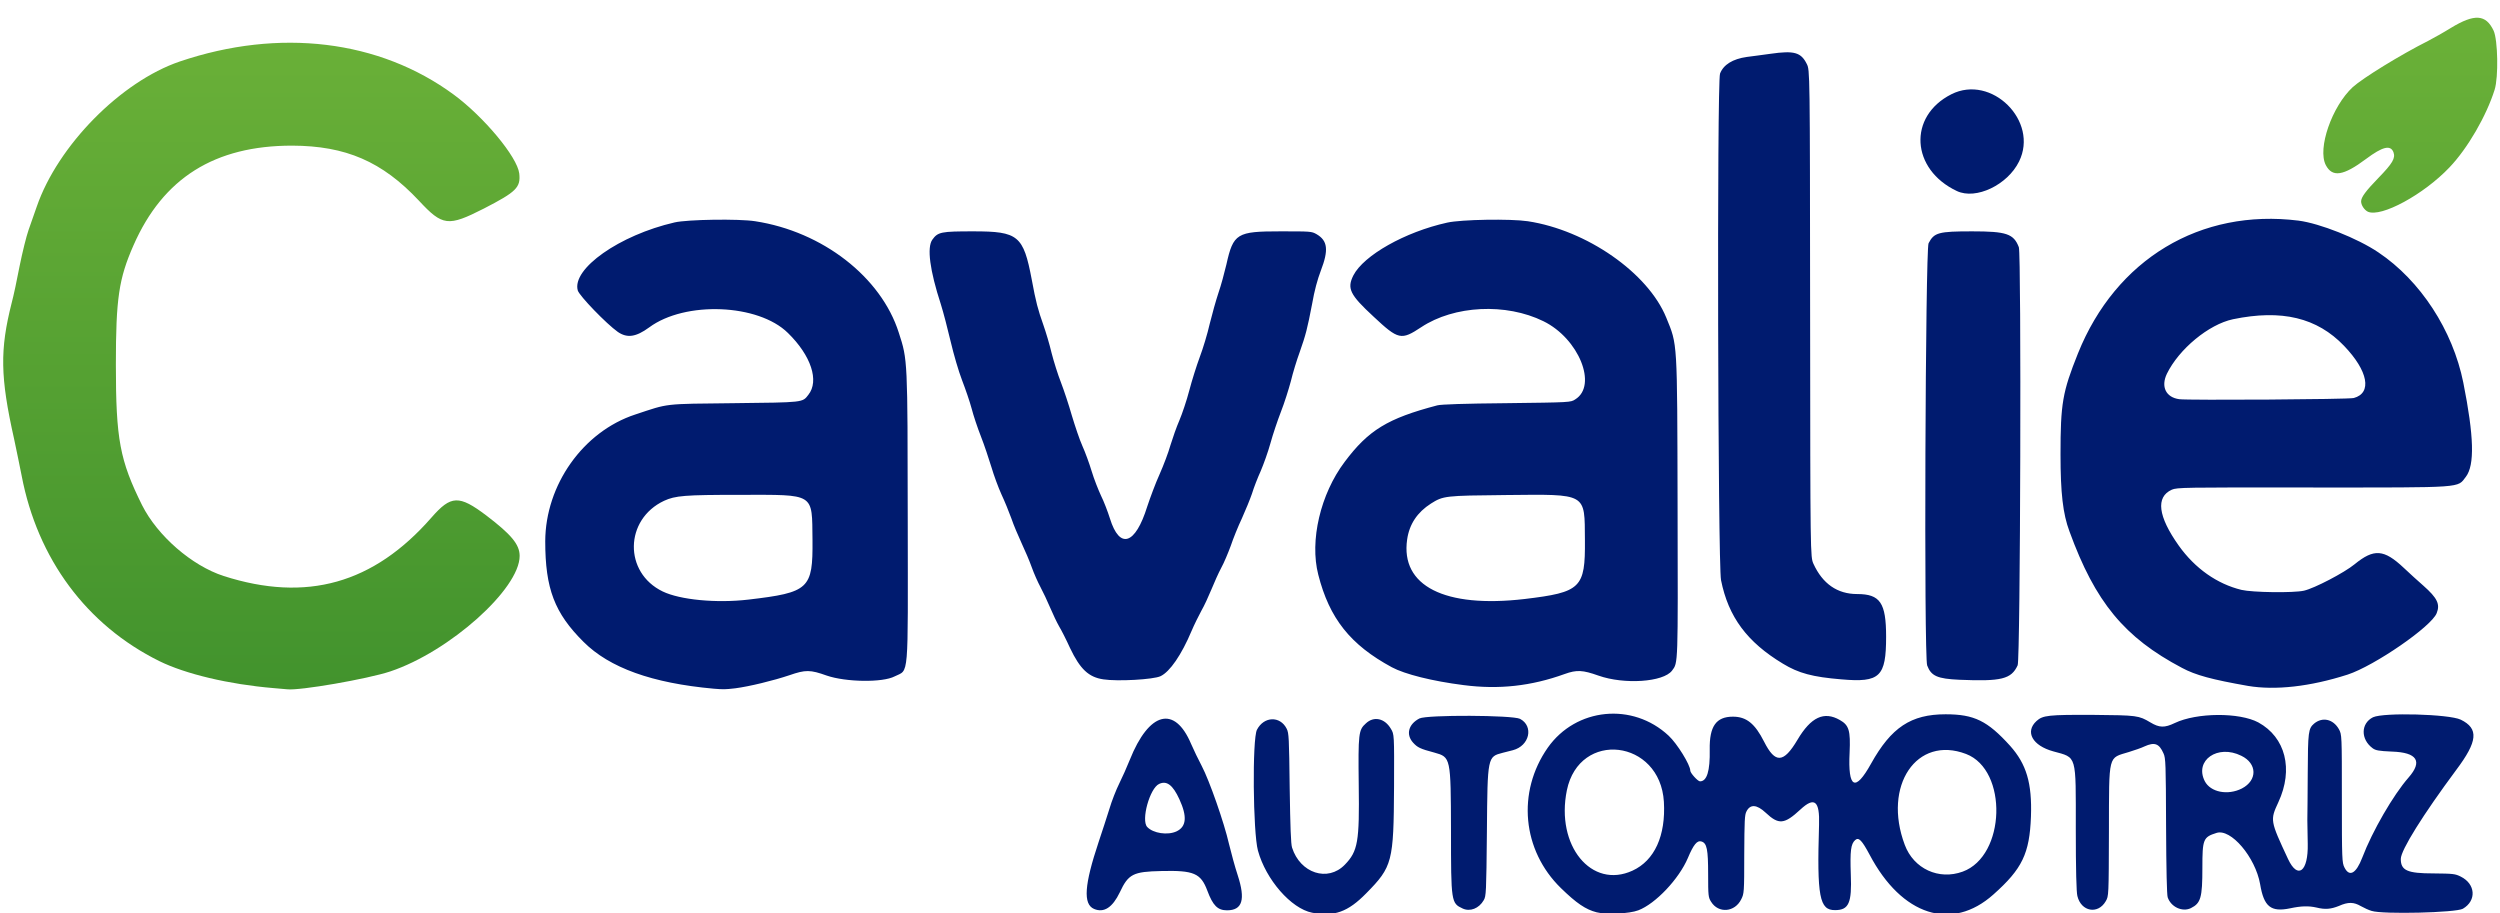
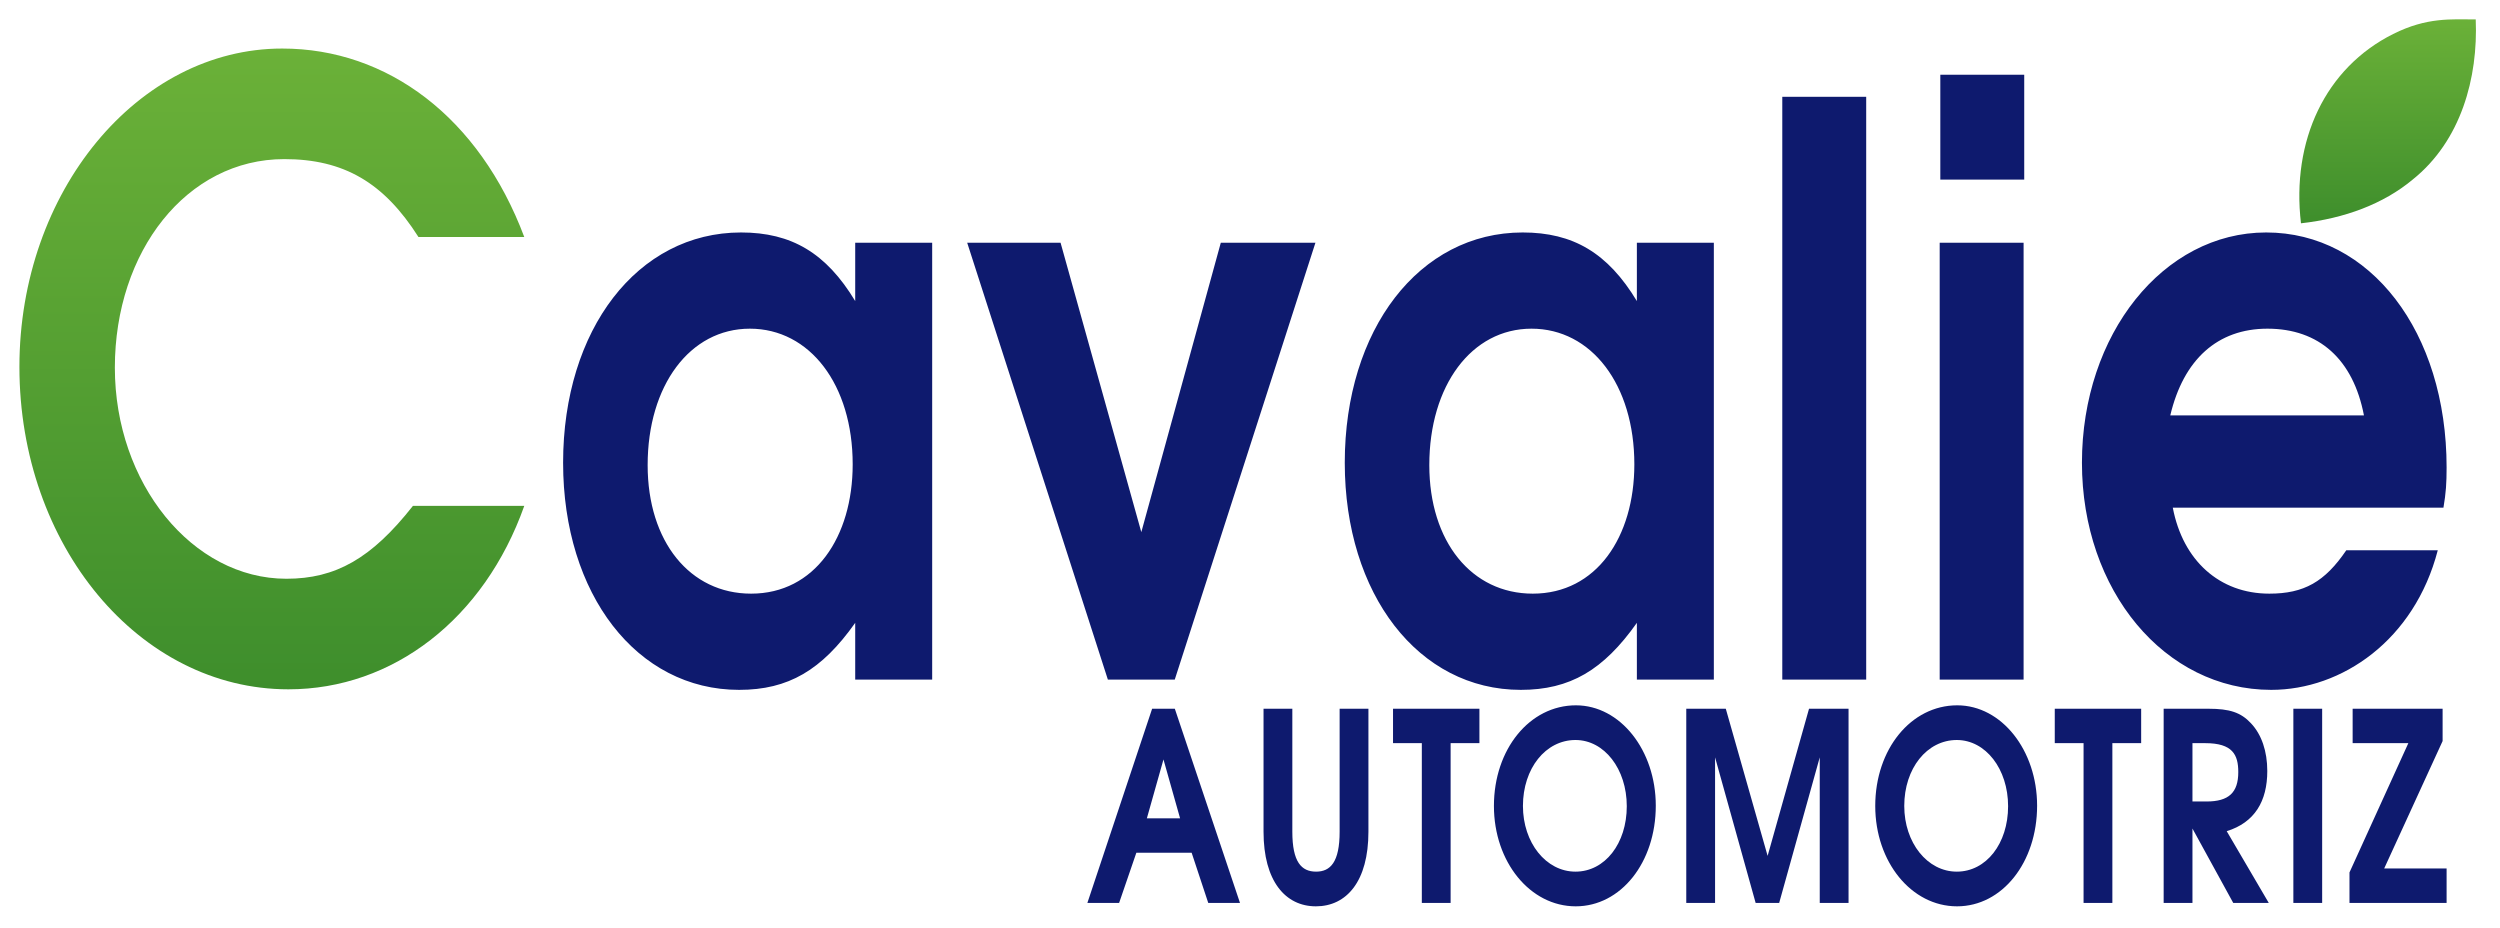
- <svg xmlns="http://www.w3.org/2000/svg" viewBox="37 1 126 46" role="img" aria-label="Cavalié Automotriz">
+ <svg xmlns="http://www.w3.org/2000/svg" viewBox="8 4 1030 382" role="img" aria-label="Cavalié Automotriz">
  <defs>
    <linearGradient id="v" x1="0" y1="0" x2="0" y2="1">
      <stop offset="0" stop-color="#6BB138" />
-       <stop offset="1" stop-color="#42932D" />
+       <stop offset="1" stop-color="#3E8E2C" />
    </linearGradient>
  </defs>
-   <path fill="url(#v)" d="M50.78,35.68C48.53,35.49 46.35,34.97 45.03,34.32C41.37,32.51 38.89,29.17 38.09,24.97C38.00,24.49 37.82,23.66 37.71,23.12C37.01,20.00 36.99,18.63 37.59,16.26C37.68,15.93 37.86,15.09 37.99,14.40C38.13,13.71 38.33,12.90 38.44,12.59C38.55,12.28 38.73,11.75 38.85,11.42C39.91,8.34 43.09,5.11 46.06,4.10C51.08,2.40 56.12,3.01 59.87,5.77C61.39,6.89 63.07,8.91 63.17,9.74C63.25,10.45 63.02,10.67 61.39,11.51C59.58,12.43 59.31,12.40 58.11,11.11C56.26,9.14 54.43,8.35 51.72,8.34C47.82,8.34 45.22,9.97 43.73,13.36C42.99,15.04 42.84,16.04 42.84,19.38C42.84,23.15 43.04,24.20 44.16,26.46C44.94,28.01 46.67,29.51 48.27,30.03C52.45,31.37 55.83,30.42 58.75,27.08C59.73,25.96 60.13,25.94 61.51,26.98C62.77,27.94 63.19,28.44 63.19,29.02C63.19,30.68 59.66,33.84 56.67,34.84C55.53,35.22 52.08,35.82 51.47,35.74C51.43,35.74 51.12,35.71 50.78,35.68ZM156.34,11.67C156.16,11.58 156.00,11.34 156.00,11.15C156.00,10.94 156.24,10.62 156.87,9.97C157.59,9.23 157.74,8.97 157.63,8.67C157.48,8.29 157.08,8.39 156.25,9.01C155.10,9.87 154.55,9.95 154.22,9.32C153.79,8.49 154.53,6.36 155.58,5.39C156.09,4.93 157.97,3.77 159.38,3.06C159.63,2.93 160.15,2.64 160.52,2.41C161.72,1.68 162.29,1.72 162.68,2.55C162.89,3.01 162.93,4.88 162.73,5.52C162.32,6.83 161.37,8.48 160.45,9.44C159.16,10.80 157.01,11.97 156.34,11.67Z" />
-   <path fill="#001B6F" d="M103.13,47.00C102.07,46.79 100.80,45.33 100.40,43.87C100.15,42.95 100.11,38.24 100.35,37.78C100.70,37.10 101.52,37.07 101.85,37.73C101.96,37.95 101.97,38.17 102.00,40.72C102.03,42.67 102.06,43.54 102.12,43.72C102.53,45.01 103.92,45.47 104.78,44.58C105.44,43.90 105.52,43.42 105.48,40.56C105.45,37.96 105.47,37.79 105.84,37.46C106.24,37.08 106.79,37.20 107.10,37.73C107.27,38.01 107.27,38.01 107.26,40.65C107.24,44.44 107.18,44.68 105.86,46.02C104.93,46.97 104.24,47.21 103.13,47.00ZM117.47,46.98C116.92,46.84 116.45,46.52 115.67,45.76C113.72,43.86 113.44,40.92 115.01,38.68C116.43,36.67 119.28,36.38 121.10,38.08C121.53,38.48 122.19,39.55 122.19,39.84C122.19,39.96 122.57,40.38 122.68,40.38C123.03,40.38 123.19,39.86 123.17,38.78C123.15,37.61 123.49,37.12 124.34,37.12C125.02,37.12 125.45,37.47 125.91,38.38C126.47,39.49 126.89,39.47 127.59,38.29C128.27,37.14 128.93,36.83 129.73,37.29C130.19,37.55 130.27,37.82 130.22,38.93C130.13,40.74 130.50,40.93 131.30,39.49C132.32,37.66 133.31,37.00 135.06,37.00C136.50,37.00 137.17,37.33 138.31,38.59C139.13,39.51 139.42,40.46 139.36,42.16C139.29,44.02 138.92,44.79 137.47,46.08C135.37,47.96 132.85,47.15 131.23,44.08C130.84,43.35 130.68,43.18 130.50,43.34C130.28,43.54 130.24,43.88 130.28,45.07C130.34,46.51 130.18,46.87 129.49,46.87C128.70,46.88 128.57,46.20 128.68,42.57C128.72,41.36 128.45,41.14 127.74,41.80C126.93,42.55 126.65,42.58 125.99,41.96C125.54,41.54 125.21,41.52 125.02,41.90C124.93,42.07 124.92,42.36 124.91,44.06C124.91,45.99 124.90,46.04 124.76,46.32C124.44,46.98 123.61,47.05 123.24,46.45C123.10,46.23 123.09,46.15 123.09,45.06C123.09,43.81 123.03,43.49 122.75,43.41C122.54,43.34 122.35,43.57 122.07,44.24C121.62,45.30 120.44,46.55 119.57,46.88C119.13,47.05 117.96,47.11 117.47,46.98ZM156.53,46.91C156.39,46.87 156.15,46.76 155.99,46.67C155.63,46.46 155.35,46.45 154.88,46.66C154.48,46.82 154.19,46.85 153.75,46.74C153.35,46.65 152.98,46.66 152.42,46.78C151.45,46.98 151.10,46.70 150.91,45.56C150.67,44.20 149.43,42.74 148.71,42.98C148.04,43.19 148.00,43.30 148.00,44.73C148.00,46.25 147.92,46.52 147.42,46.77C146.99,46.98 146.41,46.71 146.25,46.22C146.21,46.08 146.18,44.89 146.17,42.62C146.16,39.50 146.15,39.20 146.04,38.97C145.82,38.47 145.59,38.39 145.08,38.62C144.94,38.69 144.59,38.81 144.30,38.90C143.23,39.23 143.30,38.95 143.29,42.90C143.28,46.16 143.28,46.16 143.13,46.42C142.74,47.10 141.89,46.95 141.70,46.16C141.65,45.97 141.62,44.88 141.62,42.76C141.62,38.99 141.69,39.20 140.49,38.87C139.43,38.58 139.05,37.88 139.64,37.34C139.96,37.05 140.23,37.02 142.51,37.03C144.72,37.05 144.79,37.06 145.38,37.41C145.83,37.68 146.09,37.69 146.61,37.44C147.72,36.91 149.87,36.90 150.82,37.41C152.19,38.16 152.60,39.77 151.83,41.43C151.41,42.34 151.41,42.35 152.32,44.30C152.81,45.34 153.34,44.93 153.31,43.53C153.30,43.12 153.29,42.58 153.29,42.34C153.30,42.10 153.30,41.03 153.31,39.97C153.32,37.89 153.34,37.72 153.63,37.47C154.05,37.12 154.59,37.24 154.88,37.75C155.03,38.03 155.03,38.03 155.03,41.25C155.03,44.34 155.04,44.48 155.16,44.72C155.41,45.22 155.75,45.03 156.06,44.22C156.57,42.88 157.62,41.07 158.39,40.19C159.11,39.37 158.83,38.92 157.55,38.88C156.88,38.85 156.73,38.82 156.58,38.71C155.97,38.26 155.98,37.46 156.60,37.15C157.14,36.90 160.43,36.99 161.02,37.27C161.94,37.72 161.88,38.36 160.79,39.81C159.12,42.06 158.00,43.85 158.00,44.29C158.00,44.87 158.32,45.02 159.65,45.02C160.64,45.03 160.74,45.04 161.02,45.18C161.77,45.55 161.83,46.39 161.13,46.80C160.79,47.00 157.08,47.09 156.53,46.91ZM92.14,46.81C91.58,46.57 91.65,45.60 92.37,43.44C92.54,42.94 92.78,42.19 92.91,41.78C93.03,41.37 93.26,40.79 93.41,40.49C93.56,40.19 93.80,39.65 93.94,39.30C94.91,36.87 96.20,36.53 97.03,38.49C97.16,38.79 97.40,39.29 97.57,39.61C97.95,40.33 98.70,42.47 98.94,43.53C99.05,43.98 99.24,44.69 99.38,45.11C99.78,46.34 99.62,46.88 98.84,46.88C98.37,46.88 98.13,46.64 97.85,45.89C97.52,45.01 97.17,44.86 95.53,44.90C94.11,44.93 93.87,45.05 93.44,45.97C93.07,46.74 92.64,47.02 92.14,46.81ZM110.72,46.79C110.14,46.52 110.13,46.48 110.13,42.86C110.12,39.17 110.12,39.16 109.29,38.93C108.57,38.74 108.44,38.67 108.22,38.43C107.85,38.02 107.98,37.50 108.54,37.21C108.92,37.02 113.23,37.04 113.61,37.23C114.31,37.60 114.09,38.59 113.25,38.81C113.09,38.85 112.87,38.91 112.74,38.94C111.97,39.14 111.97,39.12 111.94,42.91C111.91,46.01 111.90,46.17 111.78,46.37C111.54,46.79 111.09,46.96 110.72,46.79ZM119.28,44.88C120.39,44.37 120.96,43.12 120.86,41.41C120.67,38.26 116.60,37.78 115.97,40.83C115.40,43.62 117.21,45.83 119.28,44.88ZM135.92,44.93C138.09,44.14 138.21,39.81 136.09,39.00C133.60,38.05 131.88,40.60 133.00,43.58C133.45,44.79 134.72,45.37 135.92,44.93ZM96.30,42.90C96.80,42.66 96.84,42.15 96.44,41.28C96.11,40.56 95.80,40.33 95.42,40.51C94.95,40.72 94.50,42.34 94.82,42.68C95.12,43.00 95.85,43.11 96.30,42.90ZM149.99,40.74C150.78,40.33 150.77,39.48 149.96,39.09C148.77,38.50 147.59,39.32 148.12,40.37C148.41,40.93 149.28,41.10 149.99,40.74ZM72.97,35.71C69.87,35.43 67.72,34.66 66.41,33.35C64.95,31.90 64.48,30.67 64.48,28.28C64.49,25.44 66.39,22.75 69.02,21.89C70.74,21.32 70.39,21.36 74.00,21.32C77.52,21.28 77.44,21.29 77.74,20.90C78.30,20.20 77.88,18.92 76.71,17.78C75.22,16.31 71.53,16.16 69.72,17.50C69.05,17.99 68.61,18.05 68.14,17.73C67.56,17.32 66.20,15.91 66.12,15.64C65.81,14.55 68.22,12.85 71.00,12.21C71.65,12.06 74.23,12.02 75.06,12.15C78.45,12.67 81.41,14.96 82.30,17.77C82.75,19.15 82.74,19.11 82.75,27.21C82.76,35.41 82.82,34.72 82.09,35.09C81.48,35.41 79.63,35.38 78.67,35.05C77.83,34.75 77.60,34.75 76.79,35.03C75.99,35.30 74.76,35.60 74.06,35.69C73.54,35.75 73.46,35.75 72.97,35.71ZM150.30,35.57C148.48,35.25 147.66,35.03 146.97,34.66C144.07,33.13 142.60,31.35 141.30,27.78C140.97,26.90 140.85,25.84 140.85,23.91C140.85,21.33 140.95,20.76 141.73,18.81C143.64,14.06 147.90,11.50 152.85,12.12C153.92,12.26 155.82,13.01 156.87,13.72C158.99,15.14 160.62,17.65 161.15,20.28C161.69,22.99 161.73,24.44 161.28,25.03C160.84,25.60 161.27,25.57 153.59,25.57C146.96,25.56 146.73,25.57 146.46,25.68C145.64,26.05 145.76,27.02 146.81,28.50C147.63,29.65 148.74,30.43 149.97,30.73C150.52,30.86 152.59,30.89 153.12,30.77C153.65,30.65 155.16,29.86 155.67,29.44C156.65,28.64 157.15,28.68 158.15,29.62C158.43,29.88 158.87,30.29 159.14,30.52C159.84,31.14 159.99,31.45 159.81,31.90C159.56,32.57 156.67,34.56 155.32,35.00C153.42,35.61 151.67,35.80 150.30,35.57ZM110.77,35.53C109.19,35.33 107.80,34.98 107.15,34.63C105.06,33.50 104.00,32.17 103.44,29.96C103.00,28.25 103.55,25.90 104.77,24.28C105.97,22.68 106.93,22.09 109.44,21.43C109.63,21.38 110.77,21.34 112.94,21.32C116.16,21.28 116.16,21.28 116.39,21.13C117.53,20.43 116.57,18.06 114.79,17.19C112.90,16.26 110.29,16.39 108.63,17.49C107.62,18.16 107.48,18.13 106.23,16.96C105.03,15.85 104.88,15.54 105.21,14.88C105.73,13.87 107.81,12.69 109.94,12.22C110.65,12.06 113.13,12.02 114.00,12.15C116.97,12.60 120.06,14.75 120.98,17.01C121.55,18.41 121.53,18.07 121.55,26.47C121.57,34.58 121.58,34.39 121.27,34.80C120.83,35.38 118.86,35.51 117.56,35.05C116.77,34.77 116.47,34.75 115.86,34.97C114.17,35.58 112.55,35.76 110.77,35.53ZM92.61,35.24C91.87,35.13 91.44,34.73 90.93,33.66C90.74,33.24 90.49,32.75 90.38,32.57C90.27,32.38 90.07,31.96 89.93,31.63C89.79,31.30 89.57,30.83 89.44,30.59C89.31,30.35 89.11,29.90 89.00,29.59C88.89,29.28 88.66,28.74 88.49,28.38C88.32,28.01 88.08,27.45 87.97,27.12C87.85,26.79 87.63,26.25 87.47,25.91C87.32,25.58 87.09,24.96 86.97,24.55C86.84,24.13 86.61,23.43 86.44,23.00C86.27,22.57 86.06,21.94 85.97,21.59C85.88,21.25 85.66,20.61 85.49,20.17C85.31,19.70 85.07,18.88 84.91,18.20C84.76,17.56 84.54,16.72 84.42,16.34C83.86,14.62 83.71,13.47 83.99,13.08C84.27,12.69 84.43,12.66 86.06,12.66C88.32,12.66 88.58,12.87 89.00,15.09C89.21,16.23 89.31,16.60 89.59,17.39C89.71,17.73 89.90,18.36 90.00,18.79C90.11,19.22 90.32,19.89 90.47,20.27C90.62,20.66 90.87,21.41 91.02,21.94C91.18,22.47 91.41,23.16 91.55,23.47C91.69,23.78 91.90,24.35 92.02,24.75C92.14,25.15 92.36,25.70 92.49,25.98C92.63,26.26 92.83,26.78 92.94,27.13C93.43,28.71 94.22,28.46 94.82,26.53C94.97,26.08 95.24,25.35 95.44,24.91C95.64,24.46 95.89,23.80 95.99,23.44C96.10,23.08 96.30,22.51 96.44,22.19C96.58,21.86 96.81,21.18 96.94,20.68C97.07,20.18 97.31,19.42 97.47,18.99C97.63,18.57 97.86,17.81 97.97,17.32C98.09,16.83 98.29,16.12 98.41,15.76C98.54,15.39 98.71,14.75 98.81,14.33C99.16,12.76 99.34,12.66 101.53,12.66C103.06,12.66 103.10,12.66 103.35,12.80C103.92,13.13 103.97,13.60 103.57,14.64C103.40,15.09 103.25,15.63 103.13,16.32C102.89,17.57 102.81,17.88 102.50,18.76C102.36,19.14 102.16,19.79 102.06,20.21C101.95,20.62 101.73,21.32 101.56,21.75C101.39,22.19 101.15,22.90 101.03,23.34C100.91,23.78 100.68,24.41 100.54,24.74C100.39,25.07 100.19,25.58 100.10,25.88C100.00,26.17 99.77,26.73 99.59,27.13C99.40,27.53 99.15,28.15 99.03,28.51C98.90,28.86 98.69,29.37 98.55,29.62C98.41,29.88 98.19,30.38 98.05,30.72C97.91,31.06 97.69,31.54 97.55,31.78C97.42,32.02 97.19,32.48 97.05,32.81C96.55,34.00 95.96,34.86 95.49,35.08C95.13,35.25 93.32,35.35 92.61,35.24ZM129.81,35.24C128.35,35.12 127.65,34.93 126.86,34.45C125.05,33.36 124.11,32.09 123.74,30.24C123.58,29.44 123.53,5.13 123.69,4.71C123.86,4.26 124.33,3.97 125.04,3.87C125.31,3.84 125.85,3.76 126.24,3.71C127.43,3.54 127.77,3.64 128.06,4.22C128.22,4.53 128.22,4.53 128.23,16.80C128.24,29.06 128.24,29.06 128.40,29.42C128.86,30.42 129.60,30.94 130.60,30.94C131.76,30.94 132.06,31.38 132.06,33.09C132.06,35.11 131.75,35.41 129.81,35.24ZM135.75,35.26C134.64,35.21 134.33,35.07 134.13,34.54C133.96,34.11 134.04,13.58 134.20,13.26C134.48,12.72 134.70,12.66 136.40,12.66C138.12,12.66 138.49,12.78 138.75,13.46C138.88,13.82 138.83,34.23 138.69,34.53C138.37,35.23 137.87,35.35 135.75,35.26ZM74.72,31.22C77.78,30.86 77.97,30.68 77.95,28.22C77.92,25.82 78.11,25.94 74.31,25.94C71.49,25.94 71.04,25.98 70.47,26.24C68.47,27.18 68.43,29.86 70.40,30.81C71.27,31.23 73.10,31.41 74.72,31.22ZM113.84,31.19C116.68,30.85 116.90,30.64 116.88,28.23C116.86,25.82 117.03,25.91 112.88,25.95C109.82,25.98 109.74,25.99 109.12,26.38C108.43,26.82 108.03,27.42 107.92,28.19C107.58,30.53 109.81,31.66 113.84,31.19ZM155.63,21.06C156.56,20.81 156.36,19.70 155.14,18.43C153.78,17.01 152.00,16.58 149.54,17.09C148.32,17.35 146.82,18.59 146.21,19.84C145.90,20.49 146.16,21.03 146.84,21.12C147.29,21.18 155.39,21.13 155.63,21.06ZM135.63,10.63C133.31,9.54 133.15,6.86 135.35,5.75C137.37,4.73 139.77,7.10 138.76,9.14C138.18,10.32 136.59,11.08 135.63,10.63Z" />
+   <path fill="url(#v)" d="M16.0 155.137C16.0 228.643 65.293 288.0 126.838 288.0C169.863 288.0 207.474 259.012 224 212.424H178.126C161.03 234.165 146.214 242.447 125.984 242.447C87.233 242.447 55.321 203.106 55.321 155.482C55.321 107.514 84.953 69.553 125.129 69.553C149.633 69.553 166.159 79.216 180.405 101.647H224C205.479 52.298 167.584 24.0 124.274 24.0C64.723 24.0 16.0 83.012 16.0 155.137Z" />
+   <path fill="#0E1A6E" d="M240.0 194.65C240.0 248.91 270.412 288.224 312.52 288.224C332.794 288.224 346.57 280.101 360.347 260.606V284.0H392.058V104.0H360.347V128.043C348.39 108.224 334.094 99.776 313.3 99.776C270.671 99.776 240.0 139.74 240.0 194.65ZM274.83 195.625C274.83 162.809 292.245 139.415 316.939 139.415C341.632 139.415 359.307 162.484 359.307 195.3C359.307 225.191 343.711 248.585 317.458 248.585C292.245 248.585 274.83 227.141 274.83 195.625ZM406.481 104.0 464.445 284.0H491.997L549.961 104.0H510.972L478.221 223.242L444.95 104.0ZM562.045 194.65C562.045 248.91 592.456 288.224 634.565 288.224C654.839 288.224 668.615 280.101 682.391 260.606V284.0H714.103V104.0H682.391V128.043C670.435 108.224 656.139 99.776 635.344 99.776C592.716 99.776 562.045 139.74 562.045 194.65ZM596.875 195.625C596.875 162.809 614.29 139.415 638.983 139.415C663.677 139.415 681.352 162.484 681.352 195.3C681.352 225.191 665.756 248.585 639.503 248.585C614.29 248.585 596.875 227.141 596.875 195.625ZM742.302 284.0H776.872V43.892H742.302ZM807.151 284.0H841.721V104.0H807.151ZM807.411 78.007H841.981V34.794H807.411ZM865.762 194.65C865.762 247.285 899.812 288.224 943.74 288.224C972.852 288.224 1002.744 267.755 1012.361 230.715H974.671C965.834 243.711 957.256 248.585 942.96 248.585C922.426 248.585 907.35 234.939 903.191 213.17H1014.7C1015.74 206.996 1016.0 203.097 1016.0 196.599C1016.0 140.715 984.549 99.776 941.661 99.776C899.292 99.776 865.762 141.69 865.762 194.65ZM902.152 175.155C907.61 152.087 921.646 139.415 942.181 139.415C963.495 139.415 977.531 152.087 981.949 175.155Z" />
+   <path fill="#0E1A6E" d="M456.0 376.0H469.077L476.179 355.323H498.955L505.797 376.0H518.874L492.027 296.0H482.674ZM480.509 341.142 487.35 316.893 494.192 341.142ZM528.576 346.663C528.576 367.015 537.583 377.407 550.14 377.407C562.785 377.407 571.791 367.123 571.791 346.663V296.0H559.927V346.663C559.927 359.221 556.116 363.118 550.227 363.118C544.165 363.118 540.441 359.112 540.441 346.663V296.0H528.576ZM581.926 310.181H593.791V376.0H605.656V310.181H617.52V296.0H581.926ZM623.498 336.054C623.498 359.112 638.394 377.407 657.187 377.407C675.807 377.407 690.183 359.329 690.183 335.946C690.183 313.104 675.547 294.593 657.274 294.593C638.221 294.593 623.498 312.671 623.498 336.054ZM635.45 336.054C635.45 320.574 644.803 308.882 657.101 308.882C668.965 308.882 678.232 320.79 678.232 336.162C678.232 351.535 669.225 363.118 657.101 363.118C644.976 363.118 635.45 351.21 635.45 336.054ZM702.743 376.0H714.608V316.027L731.322 376.0H741.022L757.736 316.027V376.0H769.601V296.0H753.32L736.259 356.622L719.025 296.0H702.743ZM780.602 336.054C780.602 359.112 795.498 377.407 814.291 377.407C832.911 377.407 847.287 359.329 847.287 335.946C847.287 313.104 832.651 294.593 814.377 294.593C795.325 294.593 780.602 312.671 780.602 336.054ZM792.553 336.054C792.553 320.574 801.906 308.882 814.204 308.882C826.069 308.882 835.335 320.79 835.335 336.162C835.335 351.535 826.329 363.118 814.204 363.118C802.08 363.118 792.553 351.21 792.553 336.054ZM854.564 310.181H866.429V376.0H878.293V310.181H890.158V296.0H854.564ZM899.427 376.0H911.292V345.364L928.093 376.0H942.729L925.408 346.447C936.926 342.874 942.122 334.106 942.122 321.656C942.122 313.537 939.784 306.609 935.367 301.954C931.21 297.516 926.62 296.0 917.873 296.0H899.427ZM911.292 334.214V310.181H916.574C927.833 310.181 930.171 314.945 930.171 322.089C930.171 330.533 926.274 334.214 917.094 334.214ZM952.864 376.0H964.728V296.0H952.864ZM975.989 376.0H1016.0V361.819H990.279L1014.355 309.315V296.0H977.288V310.181H1000.238L975.989 363.442Z" />
+   <path fill="url(#v)" d="M956,96 C952,62 966,32 994,18 C1008,11 1018,12 1028,12 C1029,36 1022,62 1002,78 C990,88 974,94 956,96 Z" />
</svg>
